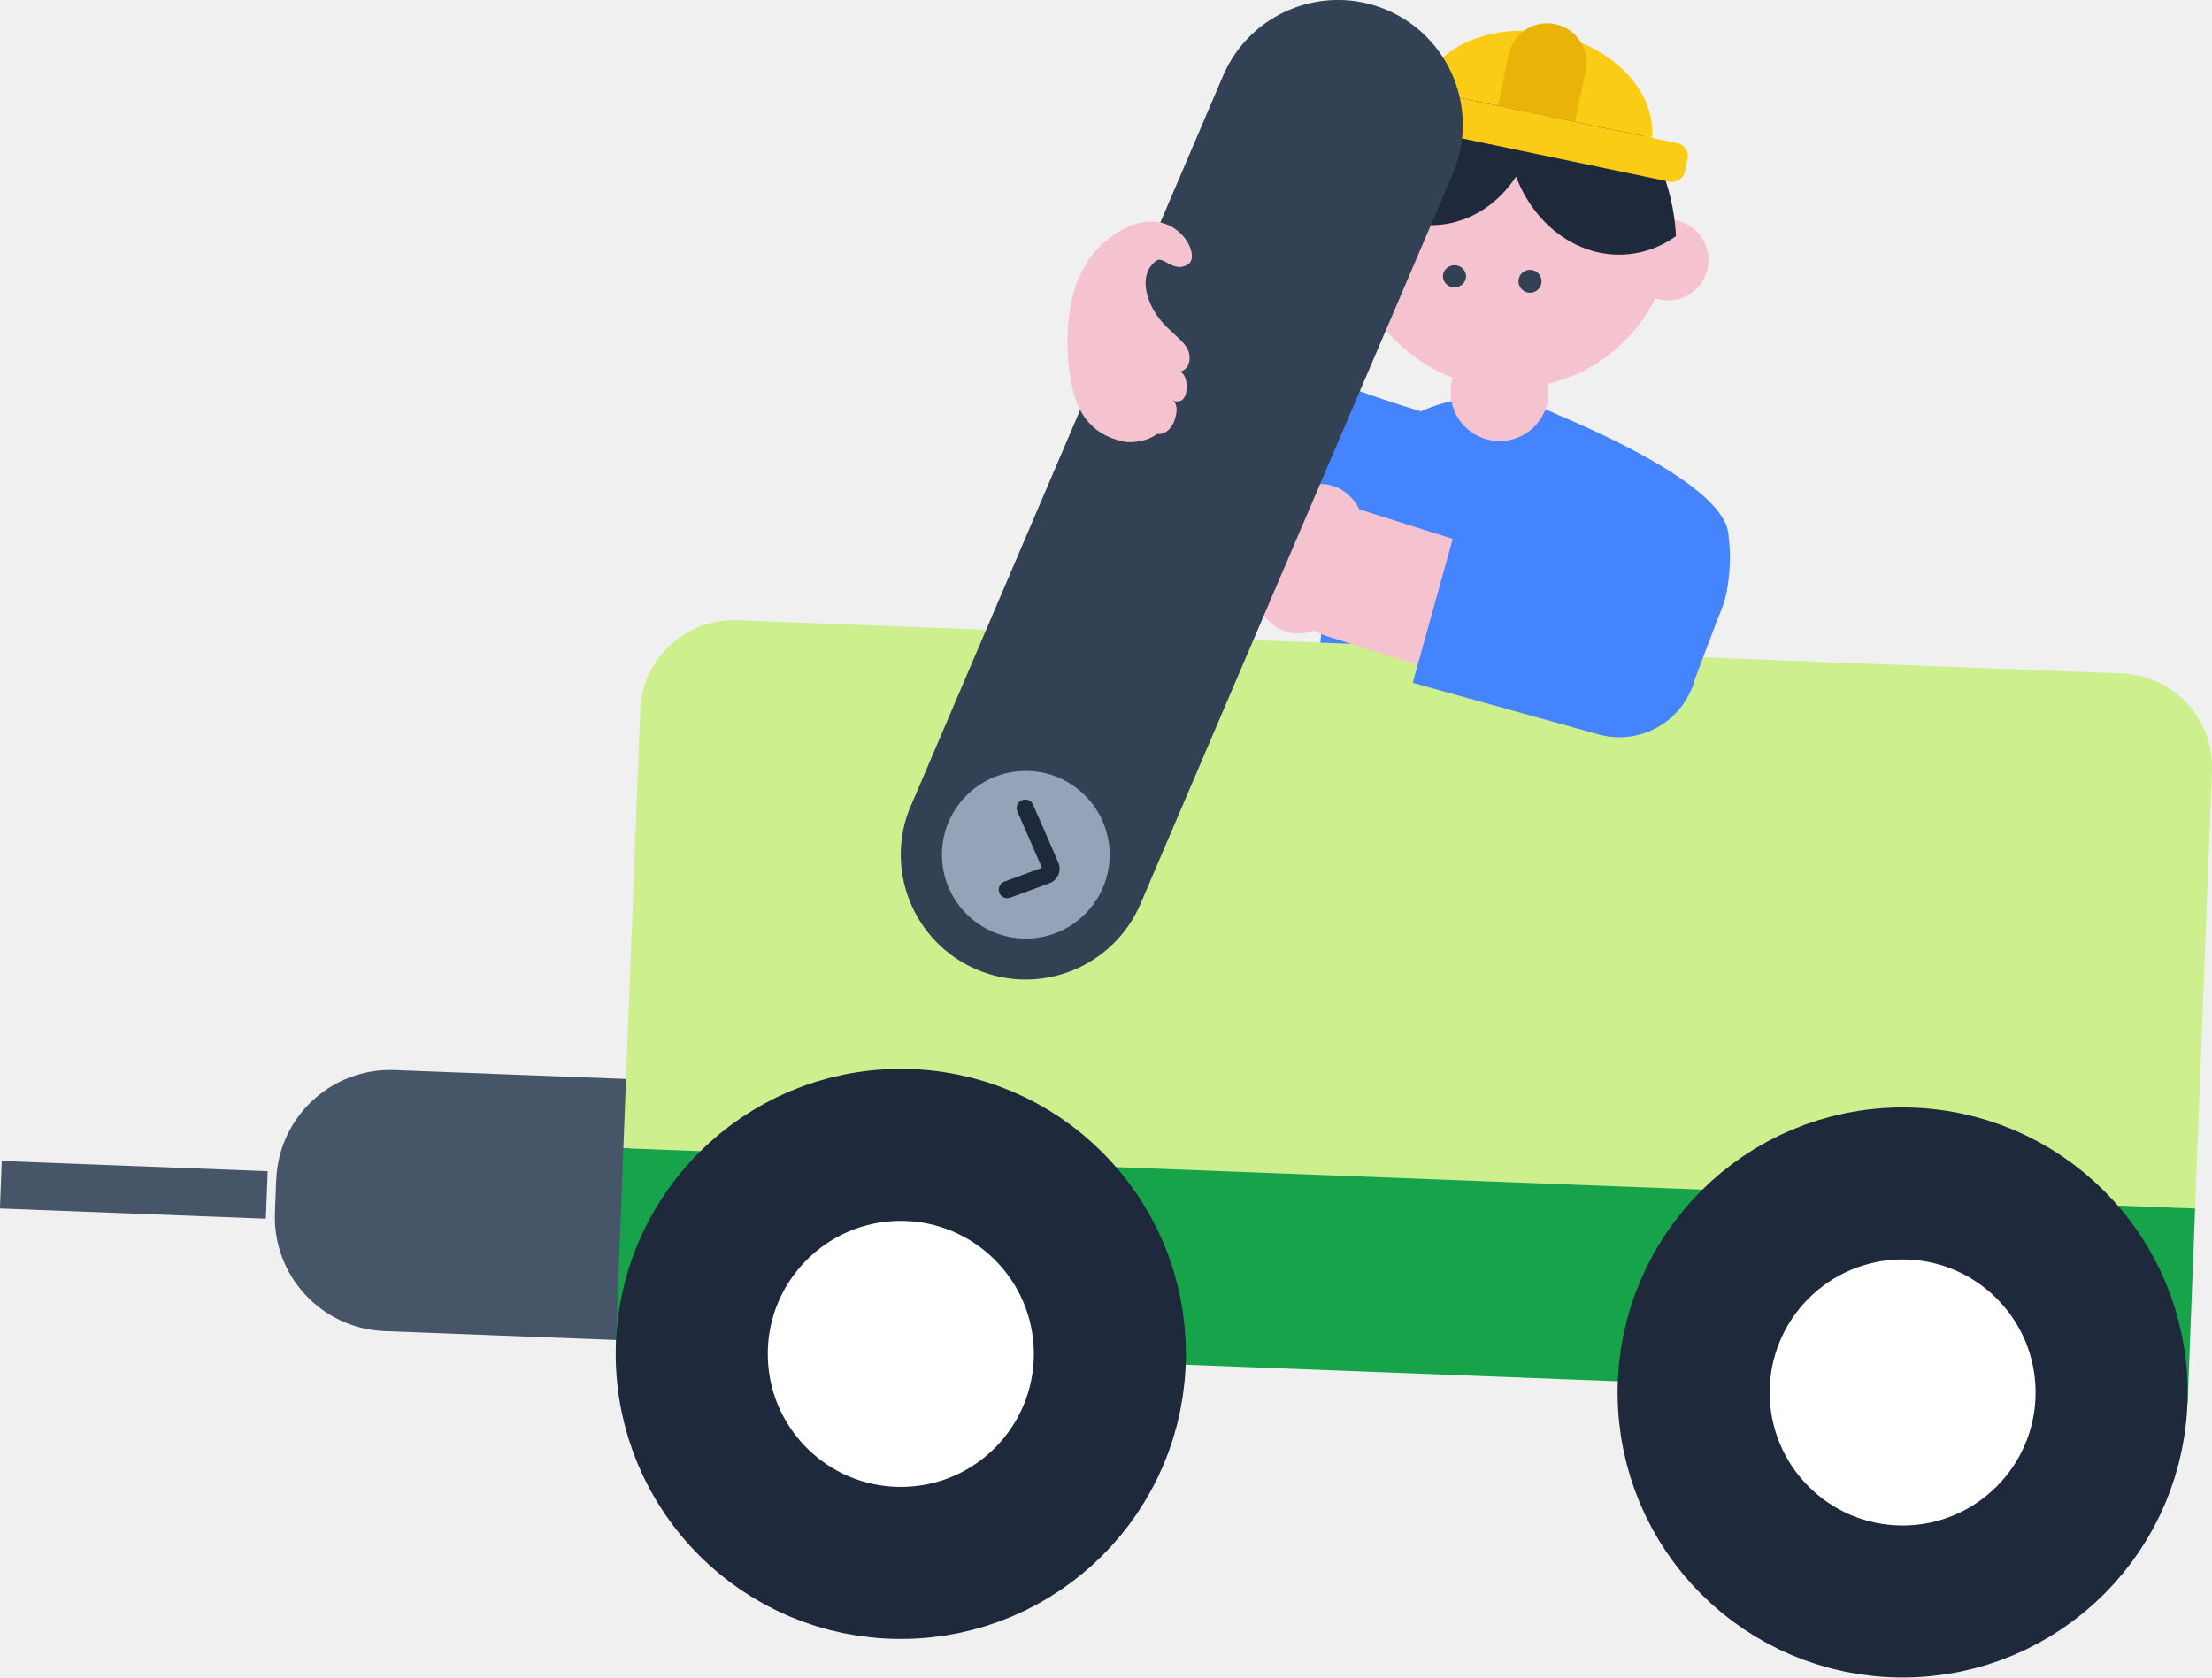
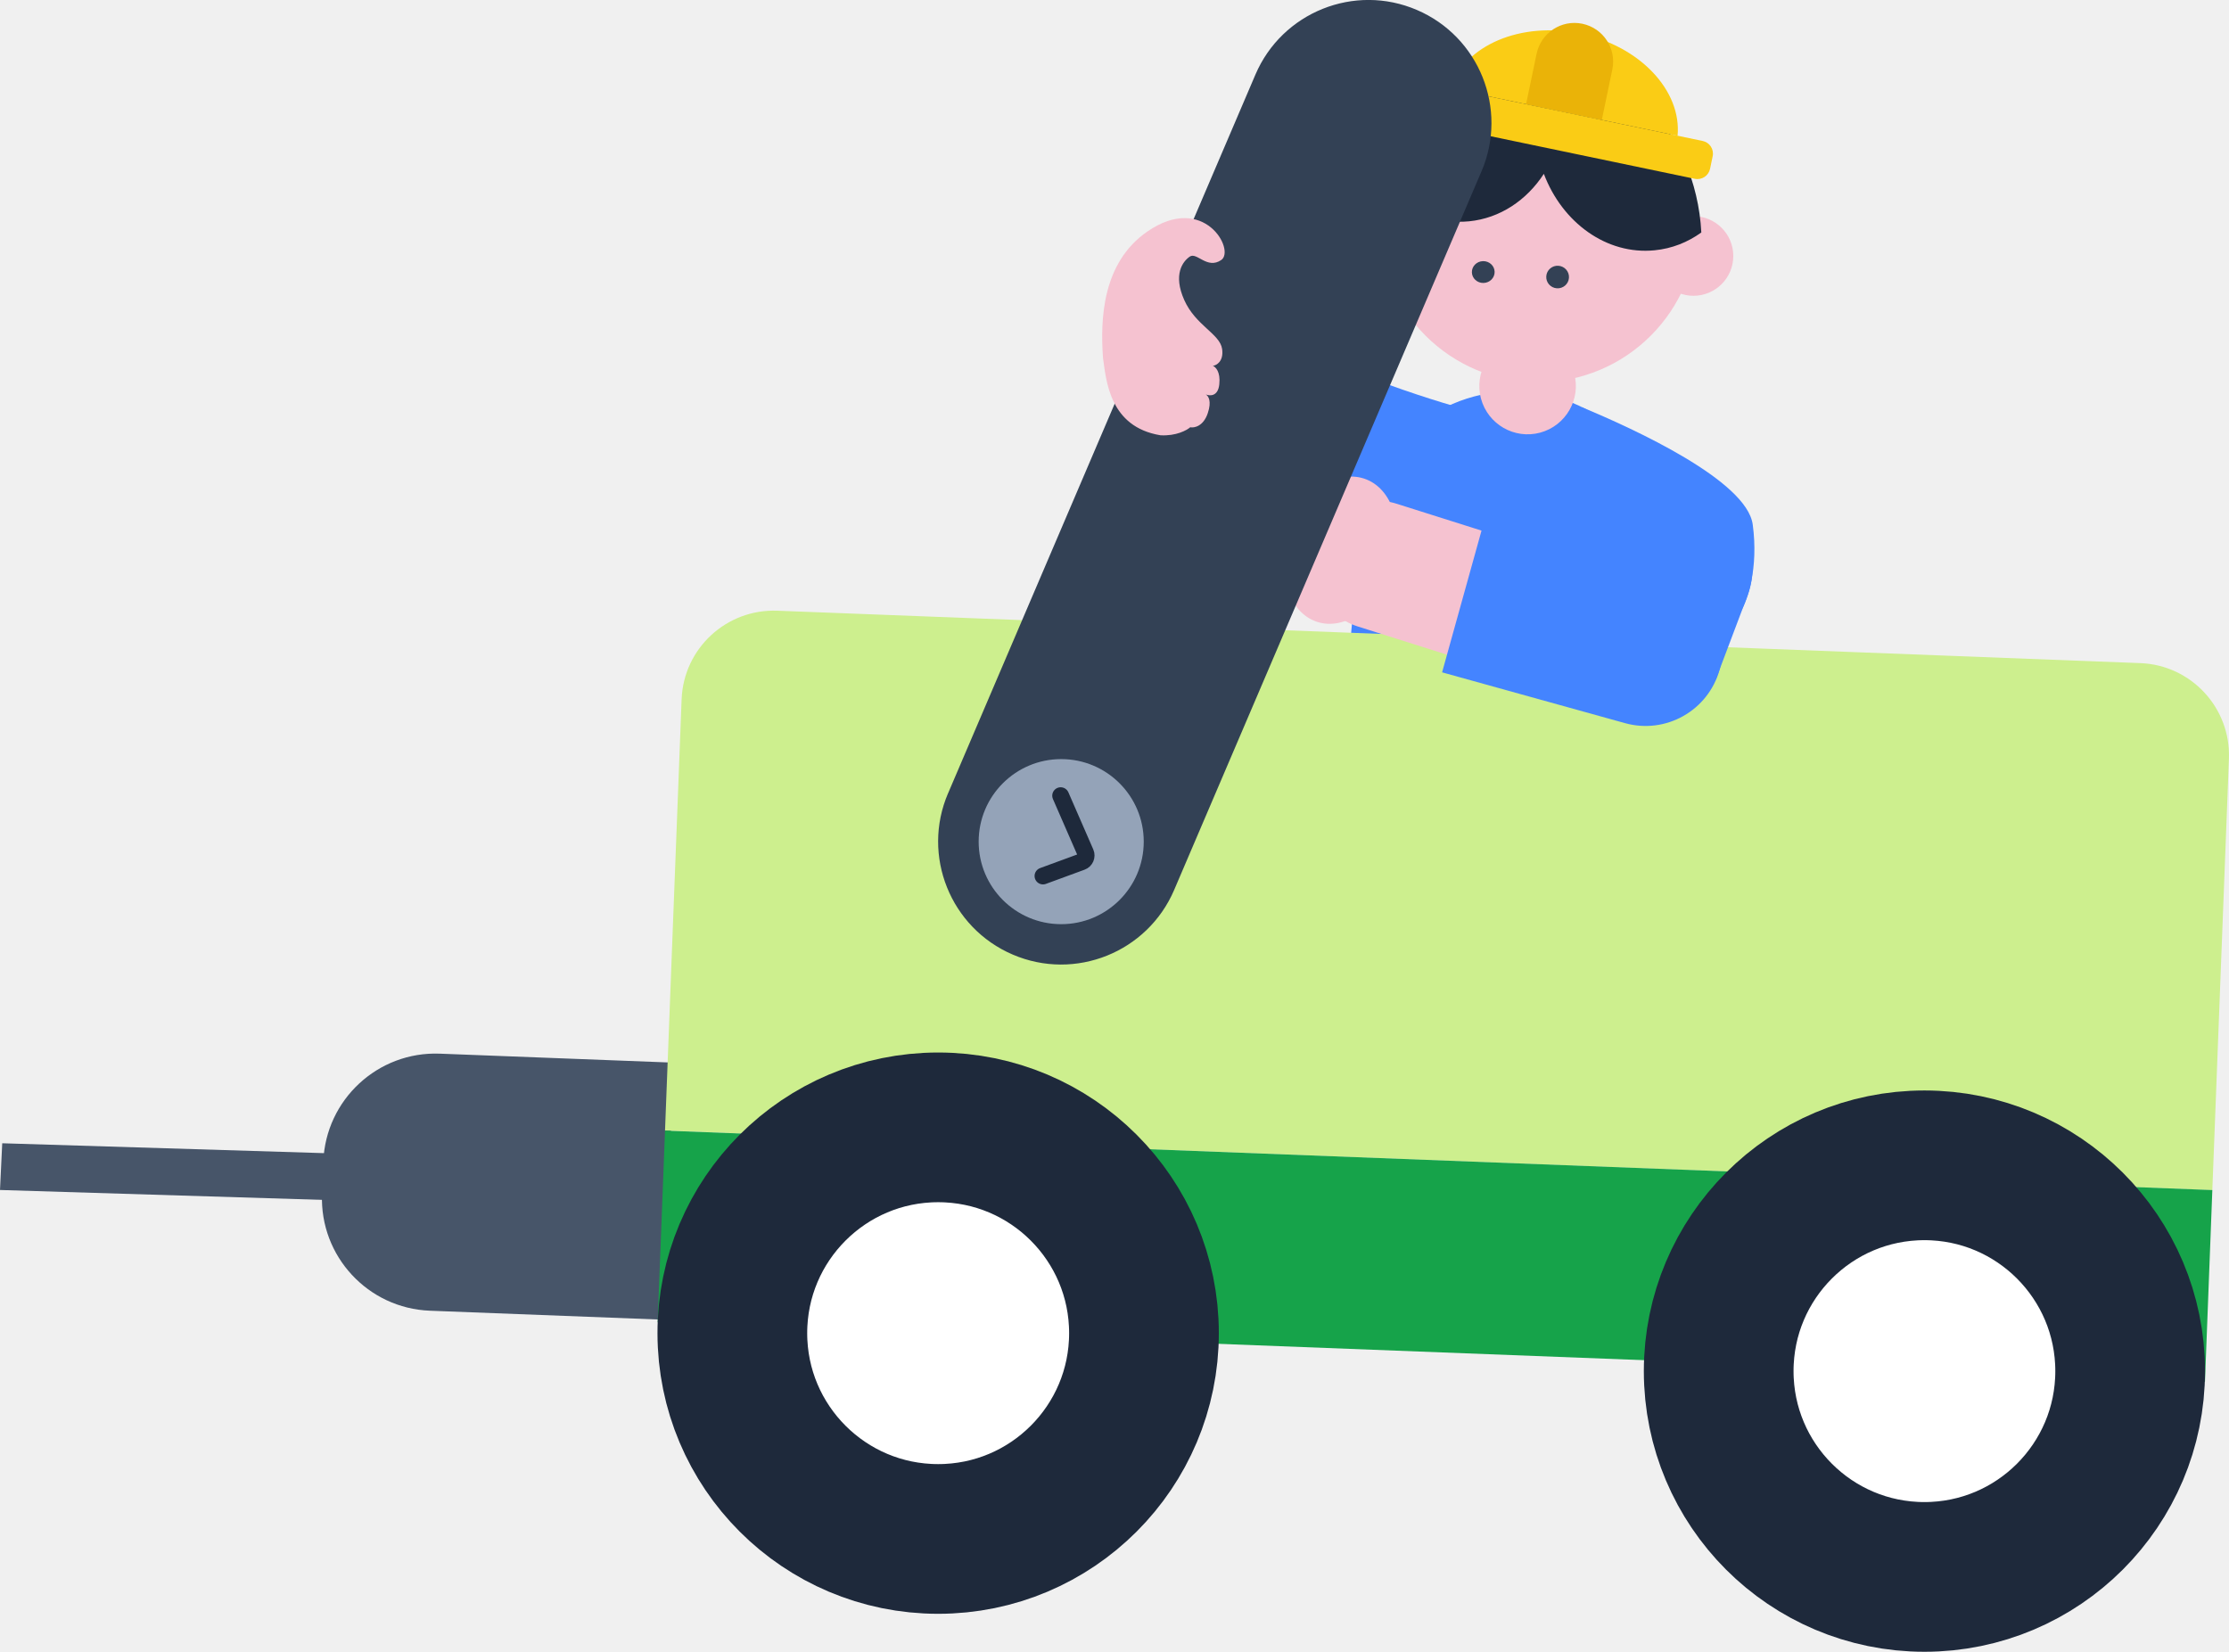
- <svg xmlns="http://www.w3.org/2000/svg" id="_레이어_1" data-name="레이어 1" viewBox="0 0 283.35 214.94">
+ <svg xmlns="http://www.w3.org/2000/svg" id="_레이어_1" data-name="레이어 1" viewBox="0 0 290.03 214.94">
  <defs>
    <style>
      .cls-1 {
        fill: #4484ff;
      }

      .cls-2 {
        fill: #fff;
        stroke-miterlimit: 4;
        stroke-width: 19.48px;
      }

      .cls-2, .cls-3 {
        stroke: #1e293b;
      }

      .cls-4 {
        fill: #eab308;
      }

      .cls-5, .cls-6 {
        fill: #facc15;
      }

      .cls-7 {
        fill: #f0bfcc;
      }

      .cls-8 {
        fill: #334155;
      }

      .cls-9 {
        fill: #16a34a;
      }

      .cls-3 {
        fill: none;
        stroke-linecap: round;
        stroke-width: 2.19px;
      }

      .cls-10 {
        fill: #94a3b8;
      }

      .cls-6, .cls-11 {
        fill-rule: evenodd;
      }

      .cls-12 {
        fill: #475569;
      }

      .cls-13 {
        fill: #f5c2d0;
      }

      .cls-11 {
        fill: #1e293b;
      }

      .cls-14 {
        fill: #cdef8e;
      }
    </style>
  </defs>
-   <path class="cls-1" d="M170.32,69.18c.99-11.03,10.74-19.17,21.78-18.18,11.03,.99,19.17,10.74,18.18,21.78l-2.11,23.48-39.96-3.59,2.11-23.48Z" />
-   <path class="cls-12" d="M35.39,151.15c.31-8.06,7.1-14.35,15.16-14.04l30.41,1.17-1.29,33.45-30.41-1.17c-8.06-.31-14.35-7.1-14.04-15.16l.16-4.26Z" />
-   <rect class="cls-12" x="14.1" y="135.42" width="6.09" height="34.09" transform="translate(-135.87 163.74) rotate(-87.8)" />
-   <path class="cls-14" d="M82.01,91c.25-6.62,5.83-11.78,12.45-11.53l177.35,6.82c6.62,.25,11.79,5.83,11.53,12.45l-2.16,56.13-201.33-7.75,2.16-56.13Z" />
-   <rect class="cls-9" x="167.57" y="62.74" width="24.96" height="201.48" transform="translate(9.77 337.1) rotate(-87.8)" />
-   <circle class="cls-2" cx="115.39" cy="173.48" r="26.78" />
-   <ellipse class="cls-2" cx="243.72" cy="178.42" rx="26.77" ry="26.78" />
-   <path class="cls-13" d="M190.46,44.17h0c3.35-.9,6.79,1.08,7.7,4.43h0c.9,3.35-1.08,6.79-4.43,7.7h0c-3.35,.9-6.79-1.08-7.7-4.43h0c-.9-3.35,1.08-6.79,4.43-7.7Z" />
-   <path class="cls-13" d="M172.85,31.06c1.12,11.39,11.26,19.71,22.65,18.59,11.39-1.12,19.71-11.26,18.59-22.65-1.12-11.39-11.26-19.71-22.65-18.59-11.39,1.12-19.71,11.26-18.59,22.65Z" />
-   <ellipse class="cls-8" cx="186.32" cy="35.39" rx="1.48" ry="1.42" transform="translate(-.8 4.51) rotate(-1.38)" />
-   <ellipse class="cls-8" cx="195.98" cy="36.05" rx="1.47" ry="1.48" transform="translate(146.12 228.97) rotate(-85.93)" />
-   <circle class="cls-7" cx="174.3" cy="29.42" r="5.18" />
-   <circle class="cls-13" cx="213.67" cy="33.31" r="5.18" />
-   <path class="cls-11" d="M173.83,24.77c2.84,2.84,6.63,4.42,10.63,4.03,4.05-.4,7.51-2.75,9.74-6.18,2.4,6.35,8.16,10.57,14.41,9.95,2.25-.22,4.31-1.04,6.08-2.32-.02-.41-.05-.82-.09-1.23-1.29-13.08-11.56-22.78-22.95-21.66-8.88,.87-15.81,8.07-17.82,17.4Z" />
-   <path class="cls-6" d="M211.6,17.67l-29.56-6.17c1.84-5.59,9.15-8.75,16.91-7.13,7.76,1.62,13.2,7.44,12.65,13.3Z" />
-   <rect class="cls-5" x="193.79" y="-3.09" width="5.03" height="40.26" rx="1.68" ry="1.68" transform="translate(139.54 205.74) rotate(-78.22)" />
-   <path class="cls-4" d="M193.26,6.99c.57-2.72,3.23-4.47,5.95-3.9,2.72,.57,4.47,3.23,3.9,5.95l-1.37,6.57-9.85-2.06,1.37-6.57Z" />
-   <path class="cls-1" d="M156.42,41.24c6,5.2,20.83,10.17,27.5,12l-10.5,14-24.5-11.5c0-7,1.5-19.7,7.5-14.5Z" />
-   <path class="cls-1" d="M221.38,68.26c-.77-5.71-15.34-12.41-22.28-15.29l1.47,3.58,19.31,22.92c.81-1.36,2.27-5.5,1.5-11.21Z" />
-   <path class="cls-1" d="M195.88,57.56h0c4.38-3.37,10.65-2.56,14.02,1.82l5.45,7.07c3.37,4.38,2.56,10.65-1.82,14.02h0c-4.38,3.37-10.65,2.56-14.02-1.82l-5.45-7.07c-3.37-4.38-2.56-10.65,1.82-14.02Z" />
-   <path class="cls-13" d="M199.06,81.93h0c-1.4,4.41-6.1,6.86-10.51,5.46l-18.56-5.87c-4.41-1.4-6.86-6.1-5.46-10.51h0c1.4-4.41,6.1-6.86,10.51-5.46l18.56,5.87c4.41,1.4,6.86,6.1,5.46,10.51Z" />
-   <path class="cls-1" d="M210.11,74.83c5.32,1.48,8.44,6.99,6.96,12.31-1.48,5.32-6.99,8.44-12.31,6.96l-23.8-6.61,5.36-19.27,23.8,6.61Z" />
-   <ellipse class="cls-13" cx="167.74" cy="71.59" rx="9.81" ry="7.07" transform="translate(47.32 208.56) rotate(-71.79)" />
-   <path class="cls-8" d="M116.69,103.23L156.67,9.71c3.47-8.12,12.88-11.9,21-8.42h0c8.12,3.47,11.9,12.88,8.42,21l-39.99,93.51c-3.47,8.12-12.88,11.9-21,8.42h0c-8.12-3.47-11.9-12.88-8.42-21Z" />
-   <circle class="cls-10" cx="131.4" cy="109.52" r="10.74" />
-   <path class="cls-3" d="M129.03,113.99l5.04-1.85c.47-.17,.7-.71,.5-1.17l-3.24-7.43" />
-   <path class="cls-13" d="M148.21,55.59c-.45,.4-1.86,1.17-3.89,1.05-6.62-1.09-7.05-7.09-7.47-10.06-.36-5-.12-12.4,5.78-16.46,7.37-5.07,11.45,2.44,9.61,3.71-1.84,1.27-3.18-1.07-4.1-.44-.92,.63-2.2,2.33-.72,5.65,1.48,3.33,4.65,4.4,4.93,6.38,.22,1.58-.71,2.12-1.21,2.19,.35,.12,1.02,.77,.84,2.41-.17,1.56-1.19,1.53-1.76,1.31,.35,.19,.79,.88,.26,2.44-.57,1.7-1.75,1.93-2.27,1.83Z" />
-   <path class="cls-1" d="M202.49,70.86c1.77-5.05,7.3-7.72,12.35-5.95,5.14,1.8,7.79,7.48,5.87,12.57l-4.14,10.96-17.92-6.61,3.84-10.98Z" />
+   <path class="cls-1" d="M176.99,69.18c.99-11.03,10.74-19.17,21.78-18.18,11.03,.99,19.17,10.74,18.18,21.78l-2.11,23.48-39.96-3.59,2.11-23.48Z" />
+   <path class="cls-12" d="M42.07,151.15c.31-8.06,7.1-14.35,15.16-14.04l30.41,1.17-1.29,33.45-30.41-1.17c-8.06-.31-14.35-7.1-14.04-15.16l.16-4.26Z" />
+   <polygon class="cls-12" points=".29 148.77 42.97 150.08 42.68 156.16 0 154.85 .29 148.77" />
+   <path class="cls-14" d="M88.69,91c.25-6.62,5.83-11.78,12.45-11.53l177.35,6.82c6.62,.25,11.79,5.83,11.53,12.45l-2.16,56.13-201.33-7.75,2.16-56.13Z" />
+   <rect class="cls-9" x="174.24" y="62.74" width="24.96" height="201.48" transform="translate(16.19 343.77) rotate(-87.8)" />
+   <circle class="cls-2" cx="122.07" cy="173.48" r="26.78" />
+   <ellipse class="cls-2" cx="250.4" cy="178.42" rx="26.77" ry="26.78" />
+   <path class="cls-13" d="M197.13,44.17h0c3.35-.9,6.79,1.08,7.7,4.43h0c.9,3.35-1.08,6.79-4.43,7.7h0c-3.35,.9-6.79-1.08-7.7-4.43h0c-.9-3.35,1.08-6.79,4.43-7.7Z" />
+   <path class="cls-13" d="M179.52,31.06c1.12,11.39,11.26,19.71,22.65,18.59,11.39-1.12,19.71-11.26,18.59-22.65-1.12-11.39-11.26-19.71-22.65-18.59-11.39,1.12-19.71,11.26-18.59,22.65Z" />
+   <ellipse class="cls-8" cx="193" cy="35.39" rx="1.48" ry="1.42" transform="translate(-.8 4.67) rotate(-1.38)" />
+   <ellipse class="cls-8" cx="202.65" cy="36.05" rx="1.47" ry="1.48" transform="translate(152.33 235.63) rotate(-85.93)" />
+   <circle class="cls-7" cx="180.98" cy="29.42" r="5.18" />
+   <circle class="cls-13" cx="220.35" cy="33.31" r="5.18" />
+   <path class="cls-11" d="M180.51,24.77c2.84,2.84,6.63,4.42,10.63,4.03,4.05-.4,7.51-2.75,9.74-6.18,2.4,6.35,8.16,10.57,14.41,9.95,2.25-.22,4.31-1.04,6.08-2.32-.02-.41-.05-.82-.09-1.23-1.29-13.08-11.56-22.78-22.95-21.66-8.88,.87-15.81,8.07-17.82,17.4Z" />
+   <path class="cls-6" d="M218.28,17.67l-29.56-6.17c1.84-5.59,9.15-8.75,16.91-7.13,7.76,1.62,13.2,7.44,12.65,13.3Z" />
+   <rect class="cls-5" x="200.47" y="-3.09" width="5.03" height="40.26" rx="1.68" ry="1.68" transform="translate(144.85 212.27) rotate(-78.22)" />
+   <path class="cls-4" d="M199.94,6.99c.57-2.72,3.23-4.47,5.95-3.9,2.72,.57,4.47,3.23,3.9,5.95l-1.37,6.57-9.85-2.06,1.37-6.57Z" />
+   <path class="cls-1" d="M163.1,41.24c6,5.2,20.83,10.17,27.5,12l-10.5,14-24.5-11.5c0-7,1.5-19.7,7.5-14.5Z" />
+   <path class="cls-1" d="M228.06,68.26c-.77-5.71-15.34-12.41-22.28-15.29l1.47,3.58,19.31,22.92c.81-1.36,2.27-5.5,1.5-11.21Z" />
+   <path class="cls-1" d="M202.55,57.56h0c4.38-3.37,10.65-2.56,14.02,1.82l5.45,7.07c3.37,4.38,2.56,10.65-1.82,14.02h0c-4.38,3.37-10.65,2.56-14.02-1.82l-5.45-7.07c-3.37-4.38-2.56-10.65,1.82-14.02Z" />
+   <path class="cls-13" d="M205.74,81.93h0c-1.4,4.41-6.1,6.86-10.51,5.46l-18.56-5.87c-4.41-1.4-6.86-6.1-5.46-10.51h0c1.4-4.41,6.1-6.86,10.51-5.46l18.56,5.87c4.41,1.4,6.86,6.1,5.46,10.51Z" />
+   <path class="cls-1" d="M216.79,74.83c5.32,1.48,8.44,6.99,6.96,12.31-1.48,5.32-6.99,8.44-12.31,6.96l-23.8-6.61,5.36-19.27,23.8,6.61Z" />
+   <ellipse class="cls-13" cx="174.41" cy="71.59" rx="9.81" ry="7.07" transform="translate(51.92 214.9) rotate(-71.79)" />
+   <path class="cls-8" d="M123.36,103.23L163.35,9.71c3.47-8.12,12.88-11.9,21-8.42h0c8.12,3.47,11.9,12.88,8.42,21l-39.99,93.51c-3.47,8.12-12.88,11.9-21,8.42h0c-8.12-3.47-11.9-12.88-8.42-21Z" />
+   <circle class="cls-10" cx="138.08" cy="109.52" r="10.74" />
+   <path class="cls-3" d="M135.71,113.99l5.04-1.85c.47-.17,.7-.71,.5-1.17l-3.24-7.43" />
+   <path class="cls-13" d="M154.88,55.59c-.45,.4-1.86,1.17-3.89,1.05-6.62-1.09-7.05-7.09-7.47-10.06-.36-5-.12-12.4,5.78-16.46,7.37-5.07,11.45,2.44,9.61,3.71-1.84,1.27-3.18-1.07-4.1-.44-.92,.63-2.2,2.33-.72,5.65,1.48,3.33,4.65,4.4,4.93,6.38,.22,1.58-.71,2.12-1.21,2.19,.35,.12,1.02,.77,.84,2.41-.17,1.56-1.19,1.53-1.76,1.31,.35,.19,.79,.88,.26,2.44-.57,1.7-1.75,1.93-2.27,1.83Z" />
+   <path class="cls-1" d="M209.17,70.86c1.77-5.05,7.3-7.72,12.35-5.95,5.14,1.8,7.79,7.48,5.87,12.57l-4.14,10.96-17.92-6.61,3.84-10.98Z" />
</svg>
